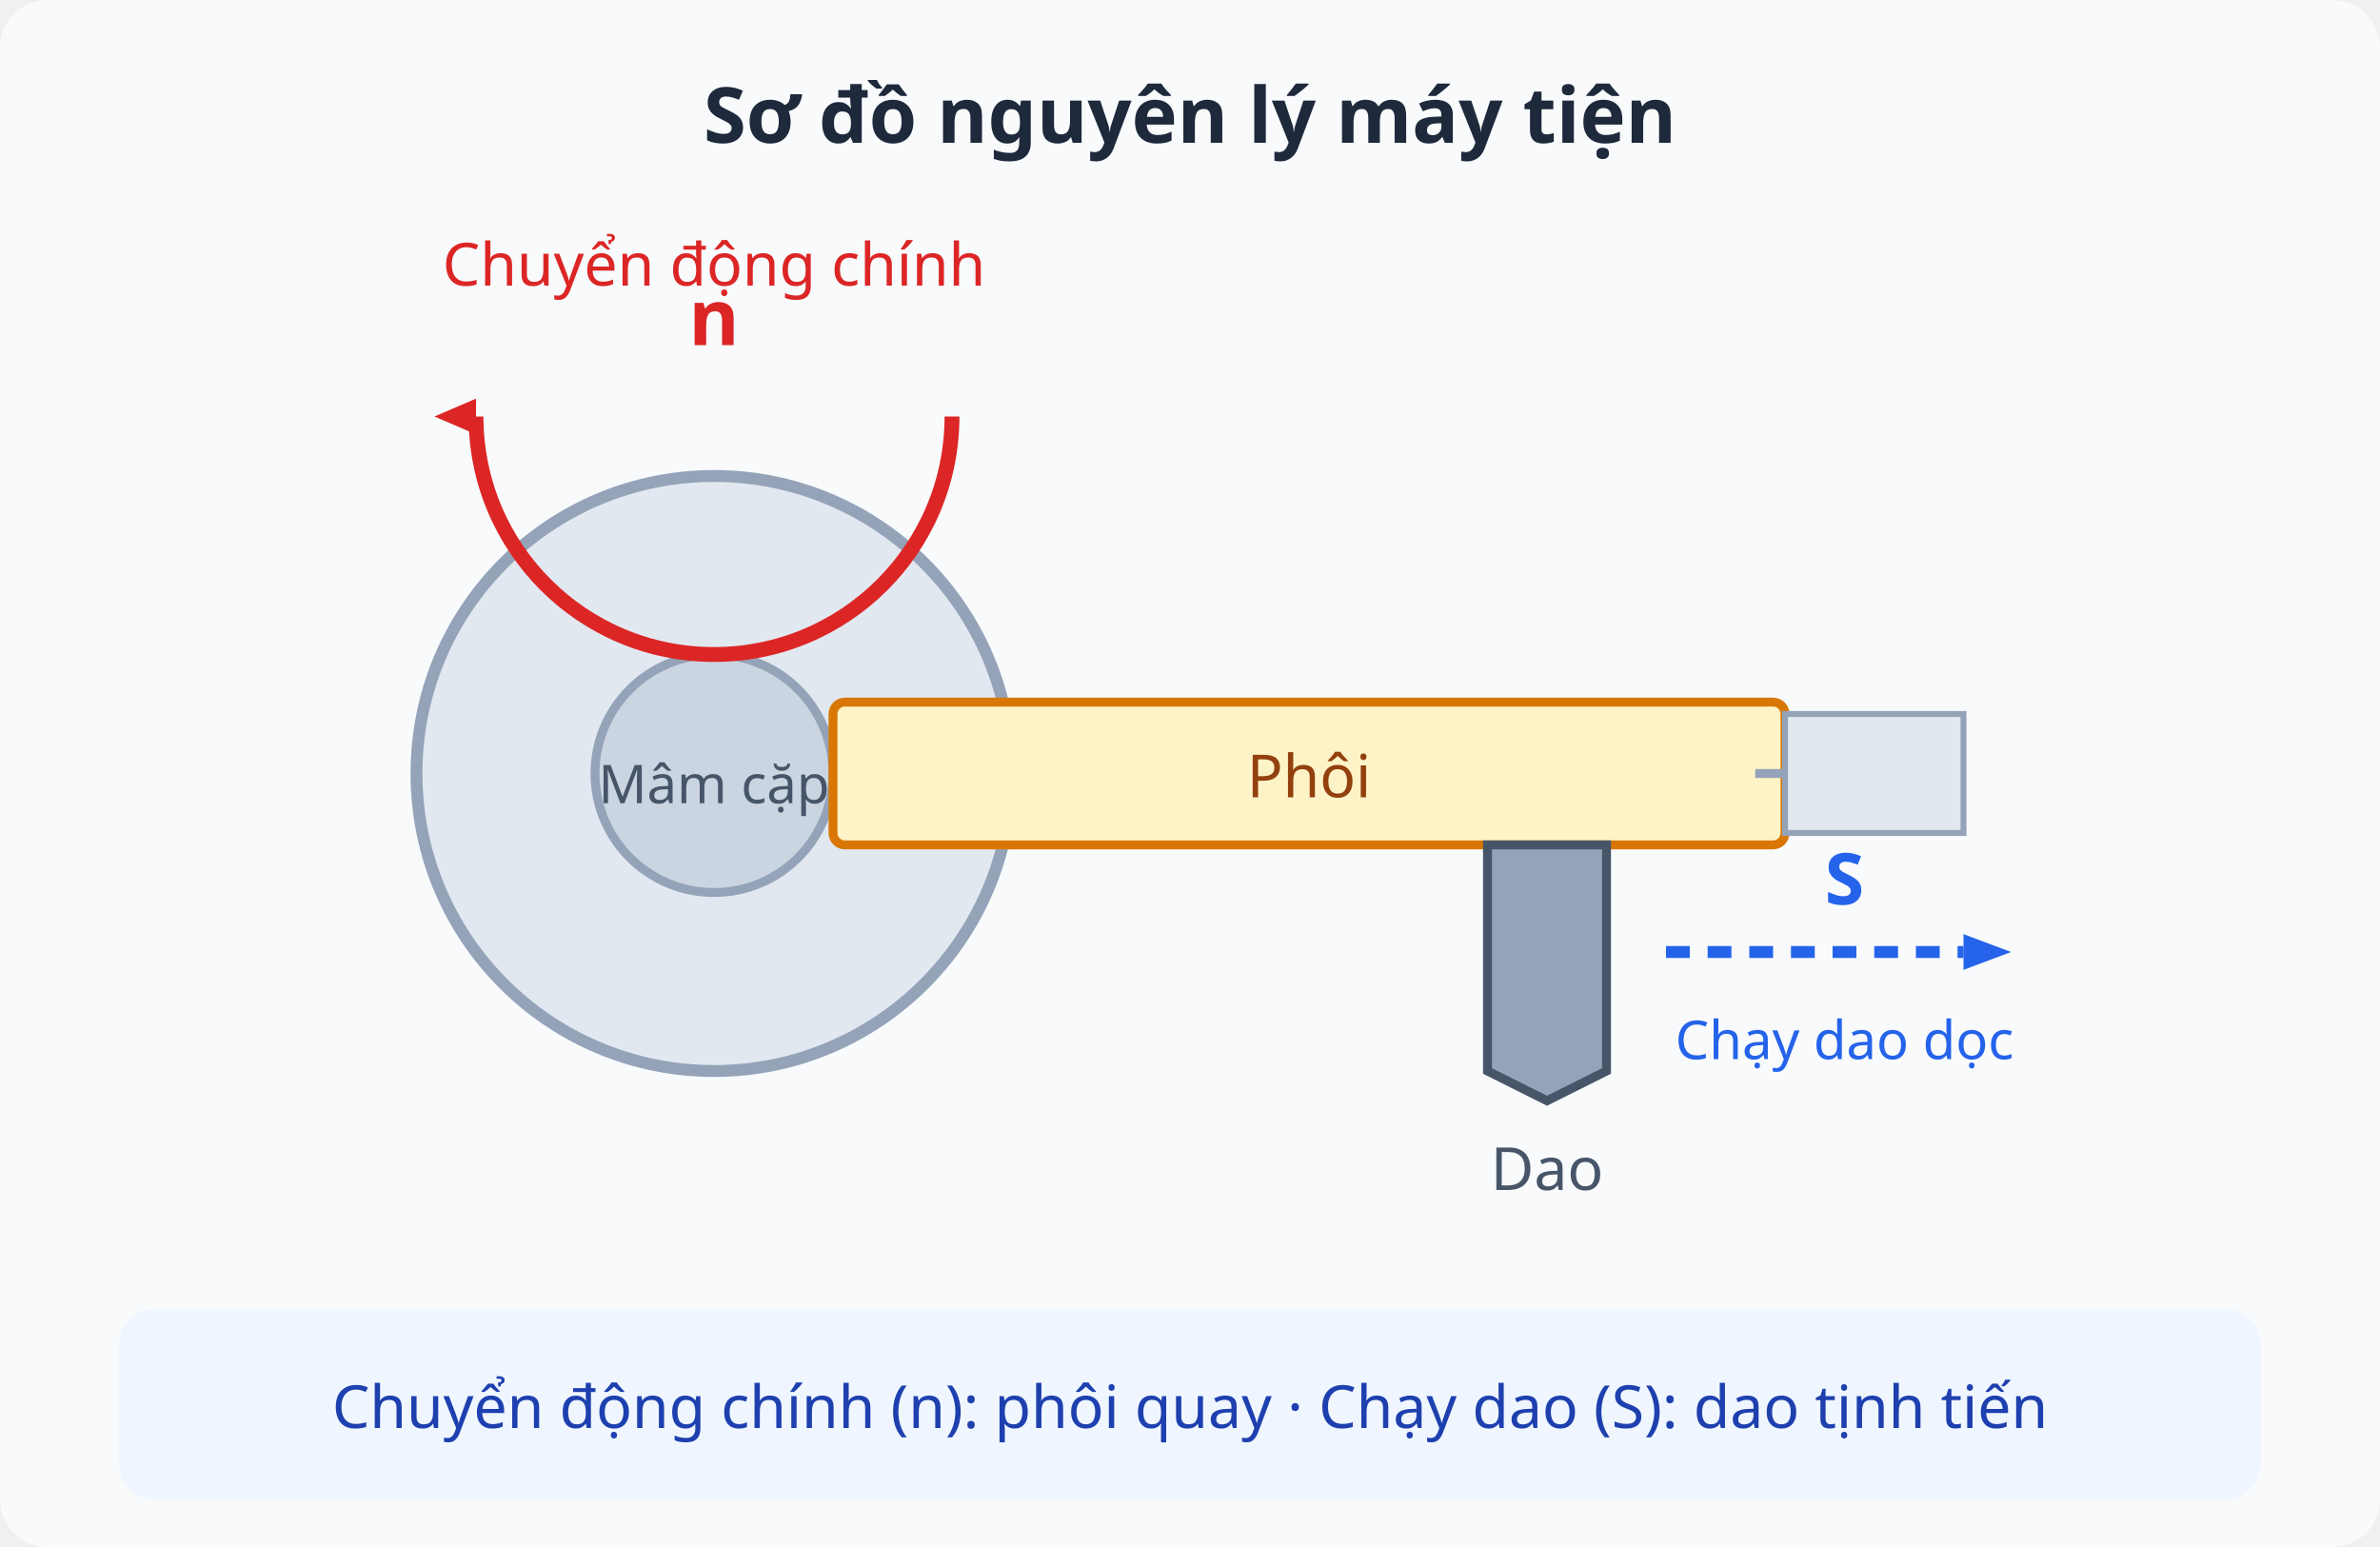
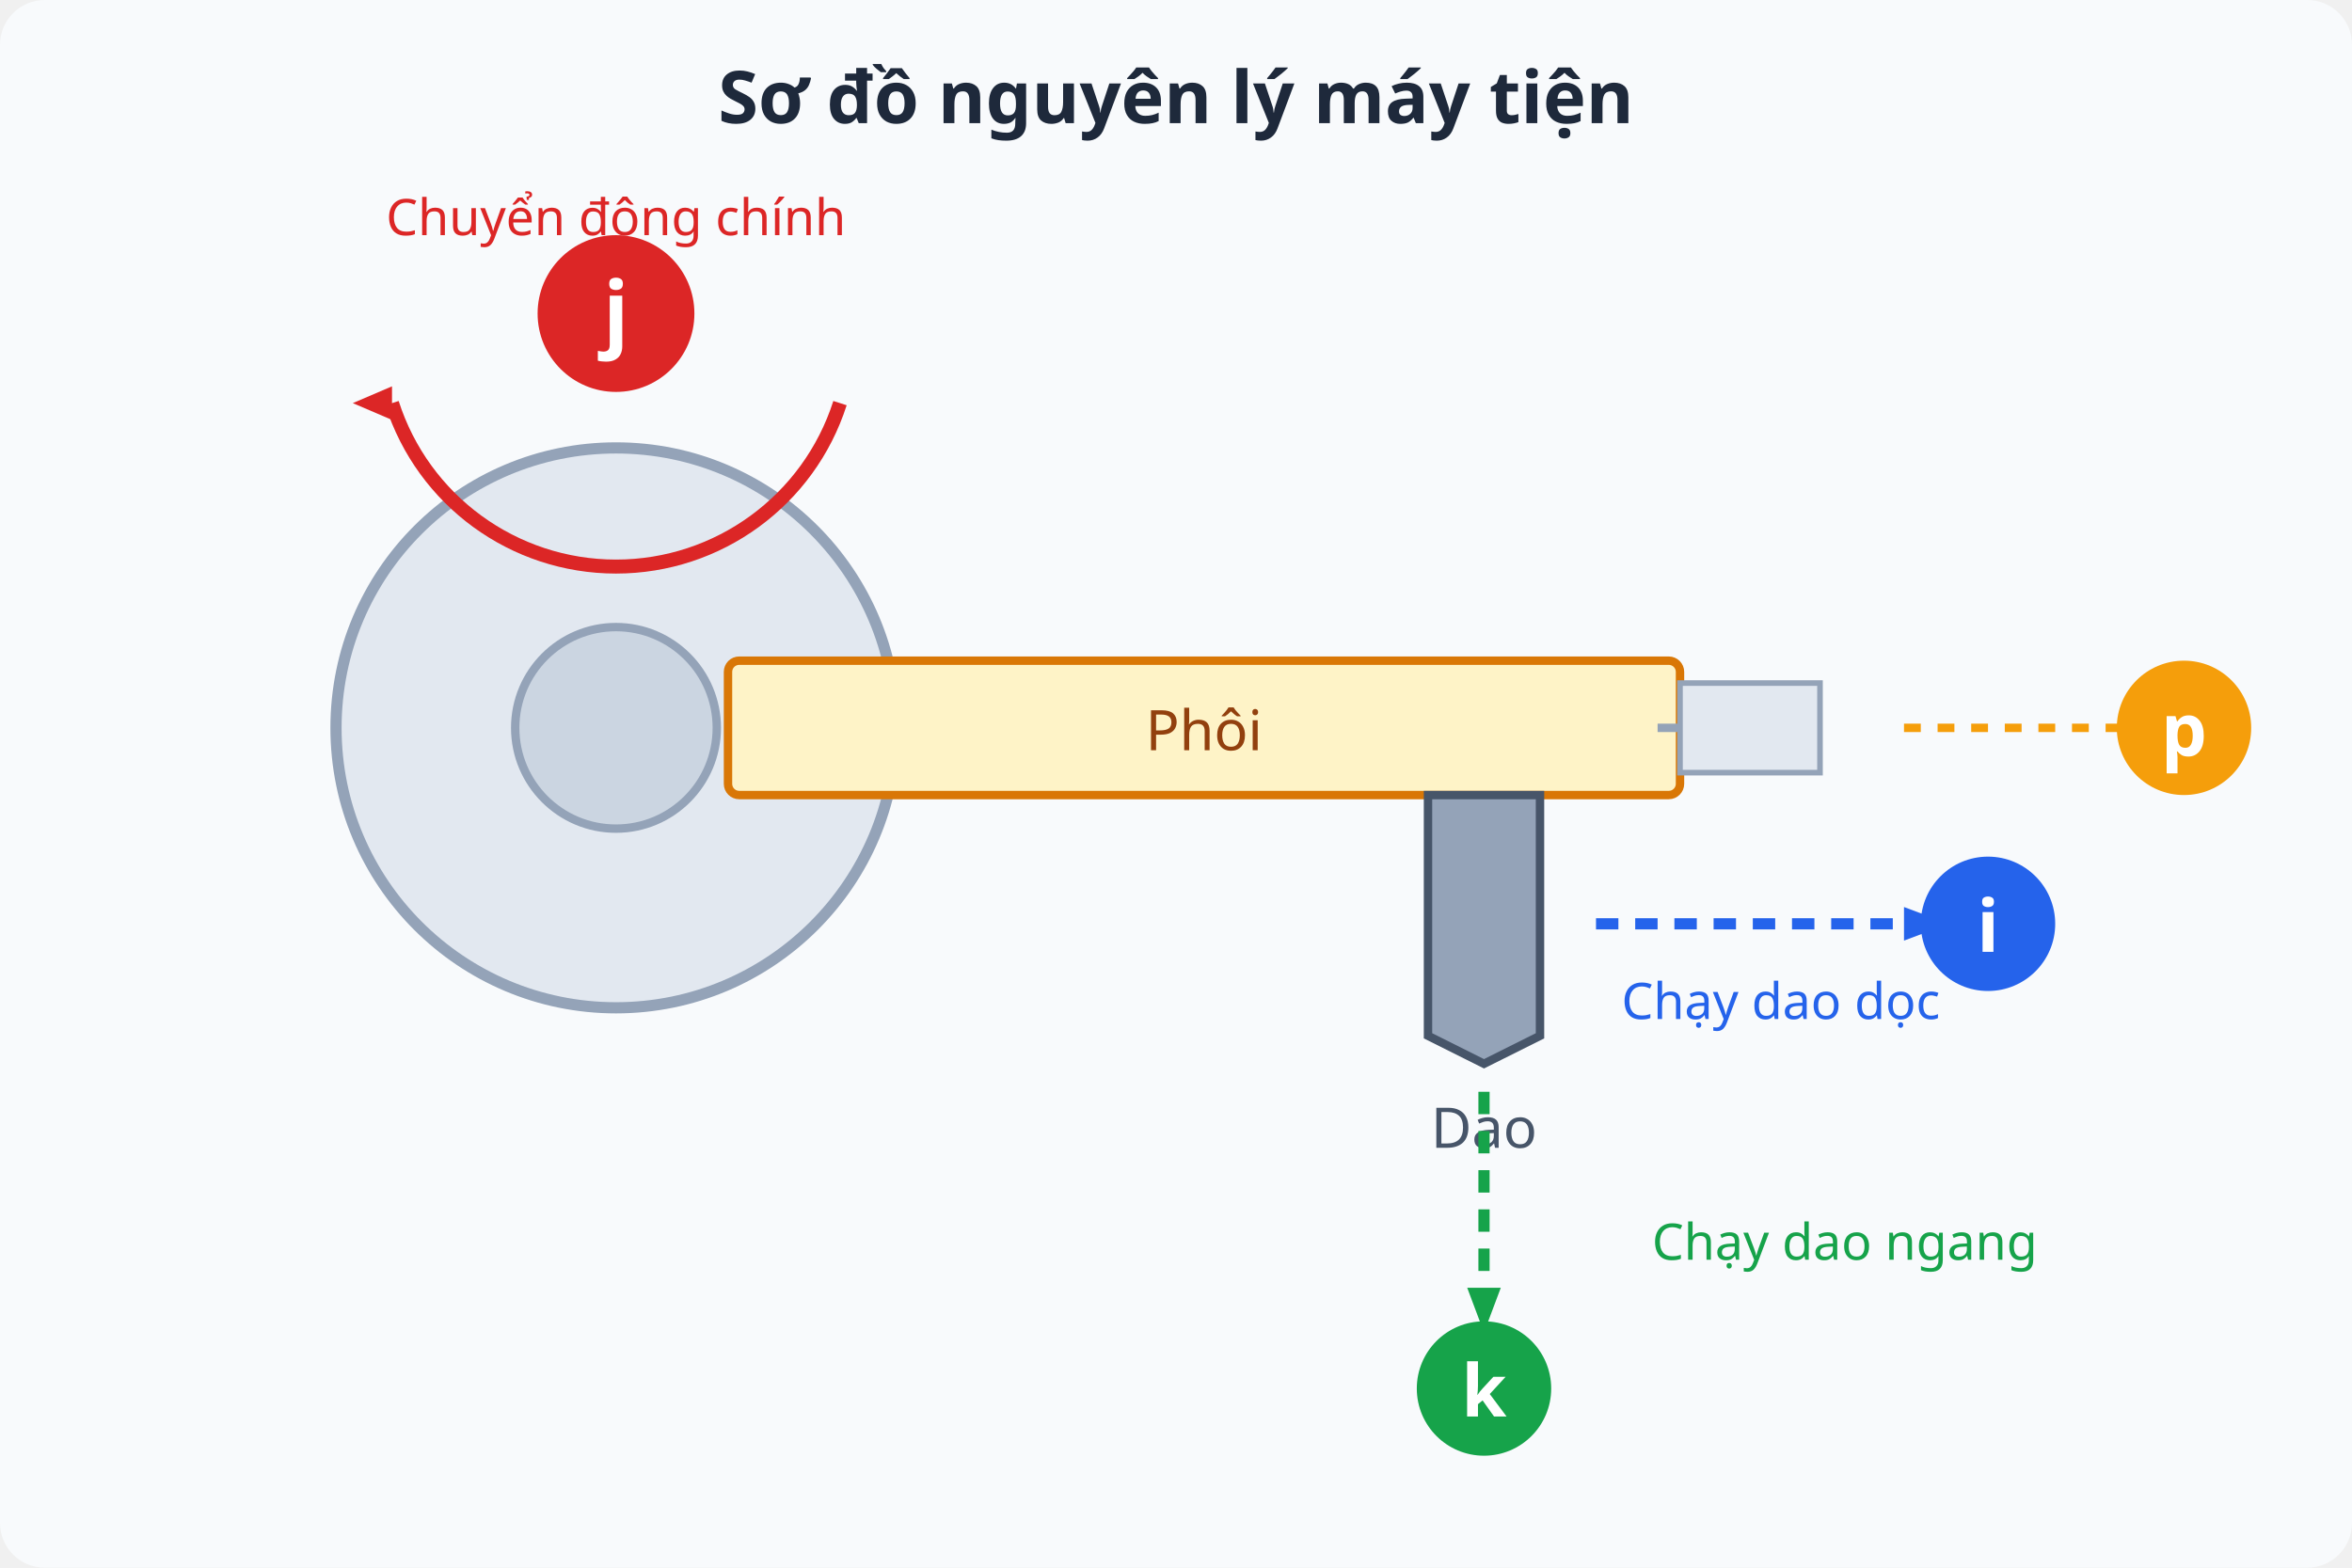
- <svg xmlns="http://www.w3.org/2000/svg" viewBox="0 0 400 260" font-family="Segoe UI, sans-serif">
-   <rect width="400" height="260" fill="#f8fafc" rx="8" />
-   <text x="200" y="24" text-anchor="middle" font-size="13" font-weight="700" fill="#1e293b">Sơ đồ nguyên lý máy tiện</text>
-   <circle cx="120" cy="130" r="50" fill="#e2e8f0" stroke="#94a3b8" stroke-width="2" />
-   <circle cx="120" cy="130" r="20" fill="#cbd5e1" stroke="#94a3b8" stroke-width="1.5" />
-   <text x="120" y="135" text-anchor="middle" font-size="9" fill="#475569">Mâm cặp</text>
-   <rect x="140" y="118" width="160" height="24" fill="#fef3c7" stroke="#d97706" stroke-width="1.5" rx="2" />
-   <text x="220" y="134" text-anchor="middle" font-size="10" fill="#92400e">Phôi</text>
-   <path d="M 160,70 A 40,40 0 0,1 80,70" fill="none" stroke="#dc2626" stroke-width="2.5" />
-   <polygon points="80,67 80,73 73,70" fill="#dc2626" />
-   <text x="120" y="58" text-anchor="middle" font-size="13" font-weight="700" fill="#dc2626">n</text>
-   <text x="120" y="48" text-anchor="middle" font-size="10" fill="#dc2626">Chuyển động chính</text>
-   <polygon points="250,142 270,142 270,180 260,185 250,180" fill="#94a3b8" stroke="#475569" stroke-width="1.5" />
-   <text x="260" y="200" text-anchor="middle" font-size="10" fill="#475569">Dao</text>
-   <line x1="280" y1="160" x2="330" y2="160" stroke="#2563eb" stroke-width="2" stroke-dasharray="4,3" />
-   <polygon points="330,157 330,163 338,160" fill="#2563eb" />
-   <text x="310" y="152" text-anchor="middle" font-size="12" font-weight="700" fill="#2563eb">S</text>
-   <text x="310" y="178" text-anchor="middle" font-size="9" fill="#2563eb">Chạy dao dọc</text>
-   <rect x="300" y="120" width="30" height="20" fill="#e2e8f0" stroke="#94a3b8" stroke-width="1" />
-   <line x1="300" y1="130" x2="295" y2="130" stroke="#94a3b8" stroke-width="1.5" />
-   <rect x="20" y="220" width="360" height="32" fill="#eff6ff" rx="6" />
-   <text x="200" y="240" text-anchor="middle" font-size="10" fill="#1e40af">Chuyển động chính (n): phôi quay · Chạy dao (S): dao tịnh tiến</text>
+ <svg xmlns="http://www.w3.org/2000/svg" viewBox="0 0 420 280" font-family="Segoe UI, sans-serif">
+   <rect width="420" height="280" fill="#f8fafc" rx="8" />
+   <text x="210" y="22" text-anchor="middle" font-size="13" font-weight="700" fill="#1e293b">Sơ đồ nguyên lý máy tiện</text>
+   <circle cx="110" cy="130" r="50" fill="#e2e8f0" stroke="#94a3b8" stroke-width="2" />
+   <circle cx="110" cy="130" r="18" fill="#cbd5e1" stroke="#94a3b8" stroke-width="1.5" />
+   <rect x="130" y="118" width="170" height="24" fill="#fef3c7" stroke="#d97706" stroke-width="1.5" rx="2" />
+   <text x="215" y="134" text-anchor="middle" font-size="10" fill="#92400e">Phôi</text>
+   <path d="M 150,72 A 42,42 0 0,1 70,72" fill="none" stroke="#dc2626" stroke-width="2.5" />
+   <polygon points="70,69 70,75 63,72" fill="#dc2626" />
+   <circle cx="110" cy="56" r="14" fill="#dc2626" />
+   <text x="110" y="61" text-anchor="middle" font-size="15" font-weight="700" fill="#fff">j</text>
+   <text x="110" y="42" text-anchor="middle" font-size="9" fill="#dc2626">Chuyển động chính</text>
+   <polygon points="255,142 275,142 275,185 265,190 255,185" fill="#94a3b8" stroke="#475569" stroke-width="1.5" />
+   <text x="265" y="205" text-anchor="middle" font-size="10" fill="#475569">Dao</text>
+   <line x1="285" y1="165" x2="340" y2="165" stroke="#2563eb" stroke-width="2" stroke-dasharray="4,3" />
+   <polygon points="340,162 340,168 348,165" fill="#2563eb" />
+   <circle cx="355" cy="165" r="12" fill="#2563eb" />
+   <text x="355" y="170" text-anchor="middle" font-size="13" font-weight="700" fill="#fff">i</text>
+   <text x="318" y="182" text-anchor="middle" font-size="9" fill="#2563eb">Chạy dao dọc</text>
+   <line x1="265" y1="195" x2="265" y2="230" stroke="#16a34a" stroke-width="2" stroke-dasharray="4,3" />
+   <polygon points="262,230 268,230 265,238" fill="#16a34a" />
+   <circle cx="265" cy="248" r="12" fill="#16a34a" />
+   <text x="265" y="253" text-anchor="middle" font-size="13" font-weight="700" fill="#fff">k</text>
+   <text x="295" y="225" font-size="9" fill="#16a34a">Chạy dao ngang</text>
+   <line x1="340" y1="130" x2="380" y2="130" stroke="#f59e0b" stroke-width="1.5" stroke-dasharray="3,3" />
+   <circle cx="390" cy="130" r="12" fill="#f59e0b" />
+   <text x="390" y="135" text-anchor="middle" font-size="13" font-weight="700" fill="#fff">p</text>
+   <rect x="300" y="122" width="25" height="16" fill="#e2e8f0" stroke="#94a3b8" stroke-width="1" />
+   <line x1="300" y1="130" x2="296" y2="130" stroke="#94a3b8" stroke-width="1.5" />
</svg>
